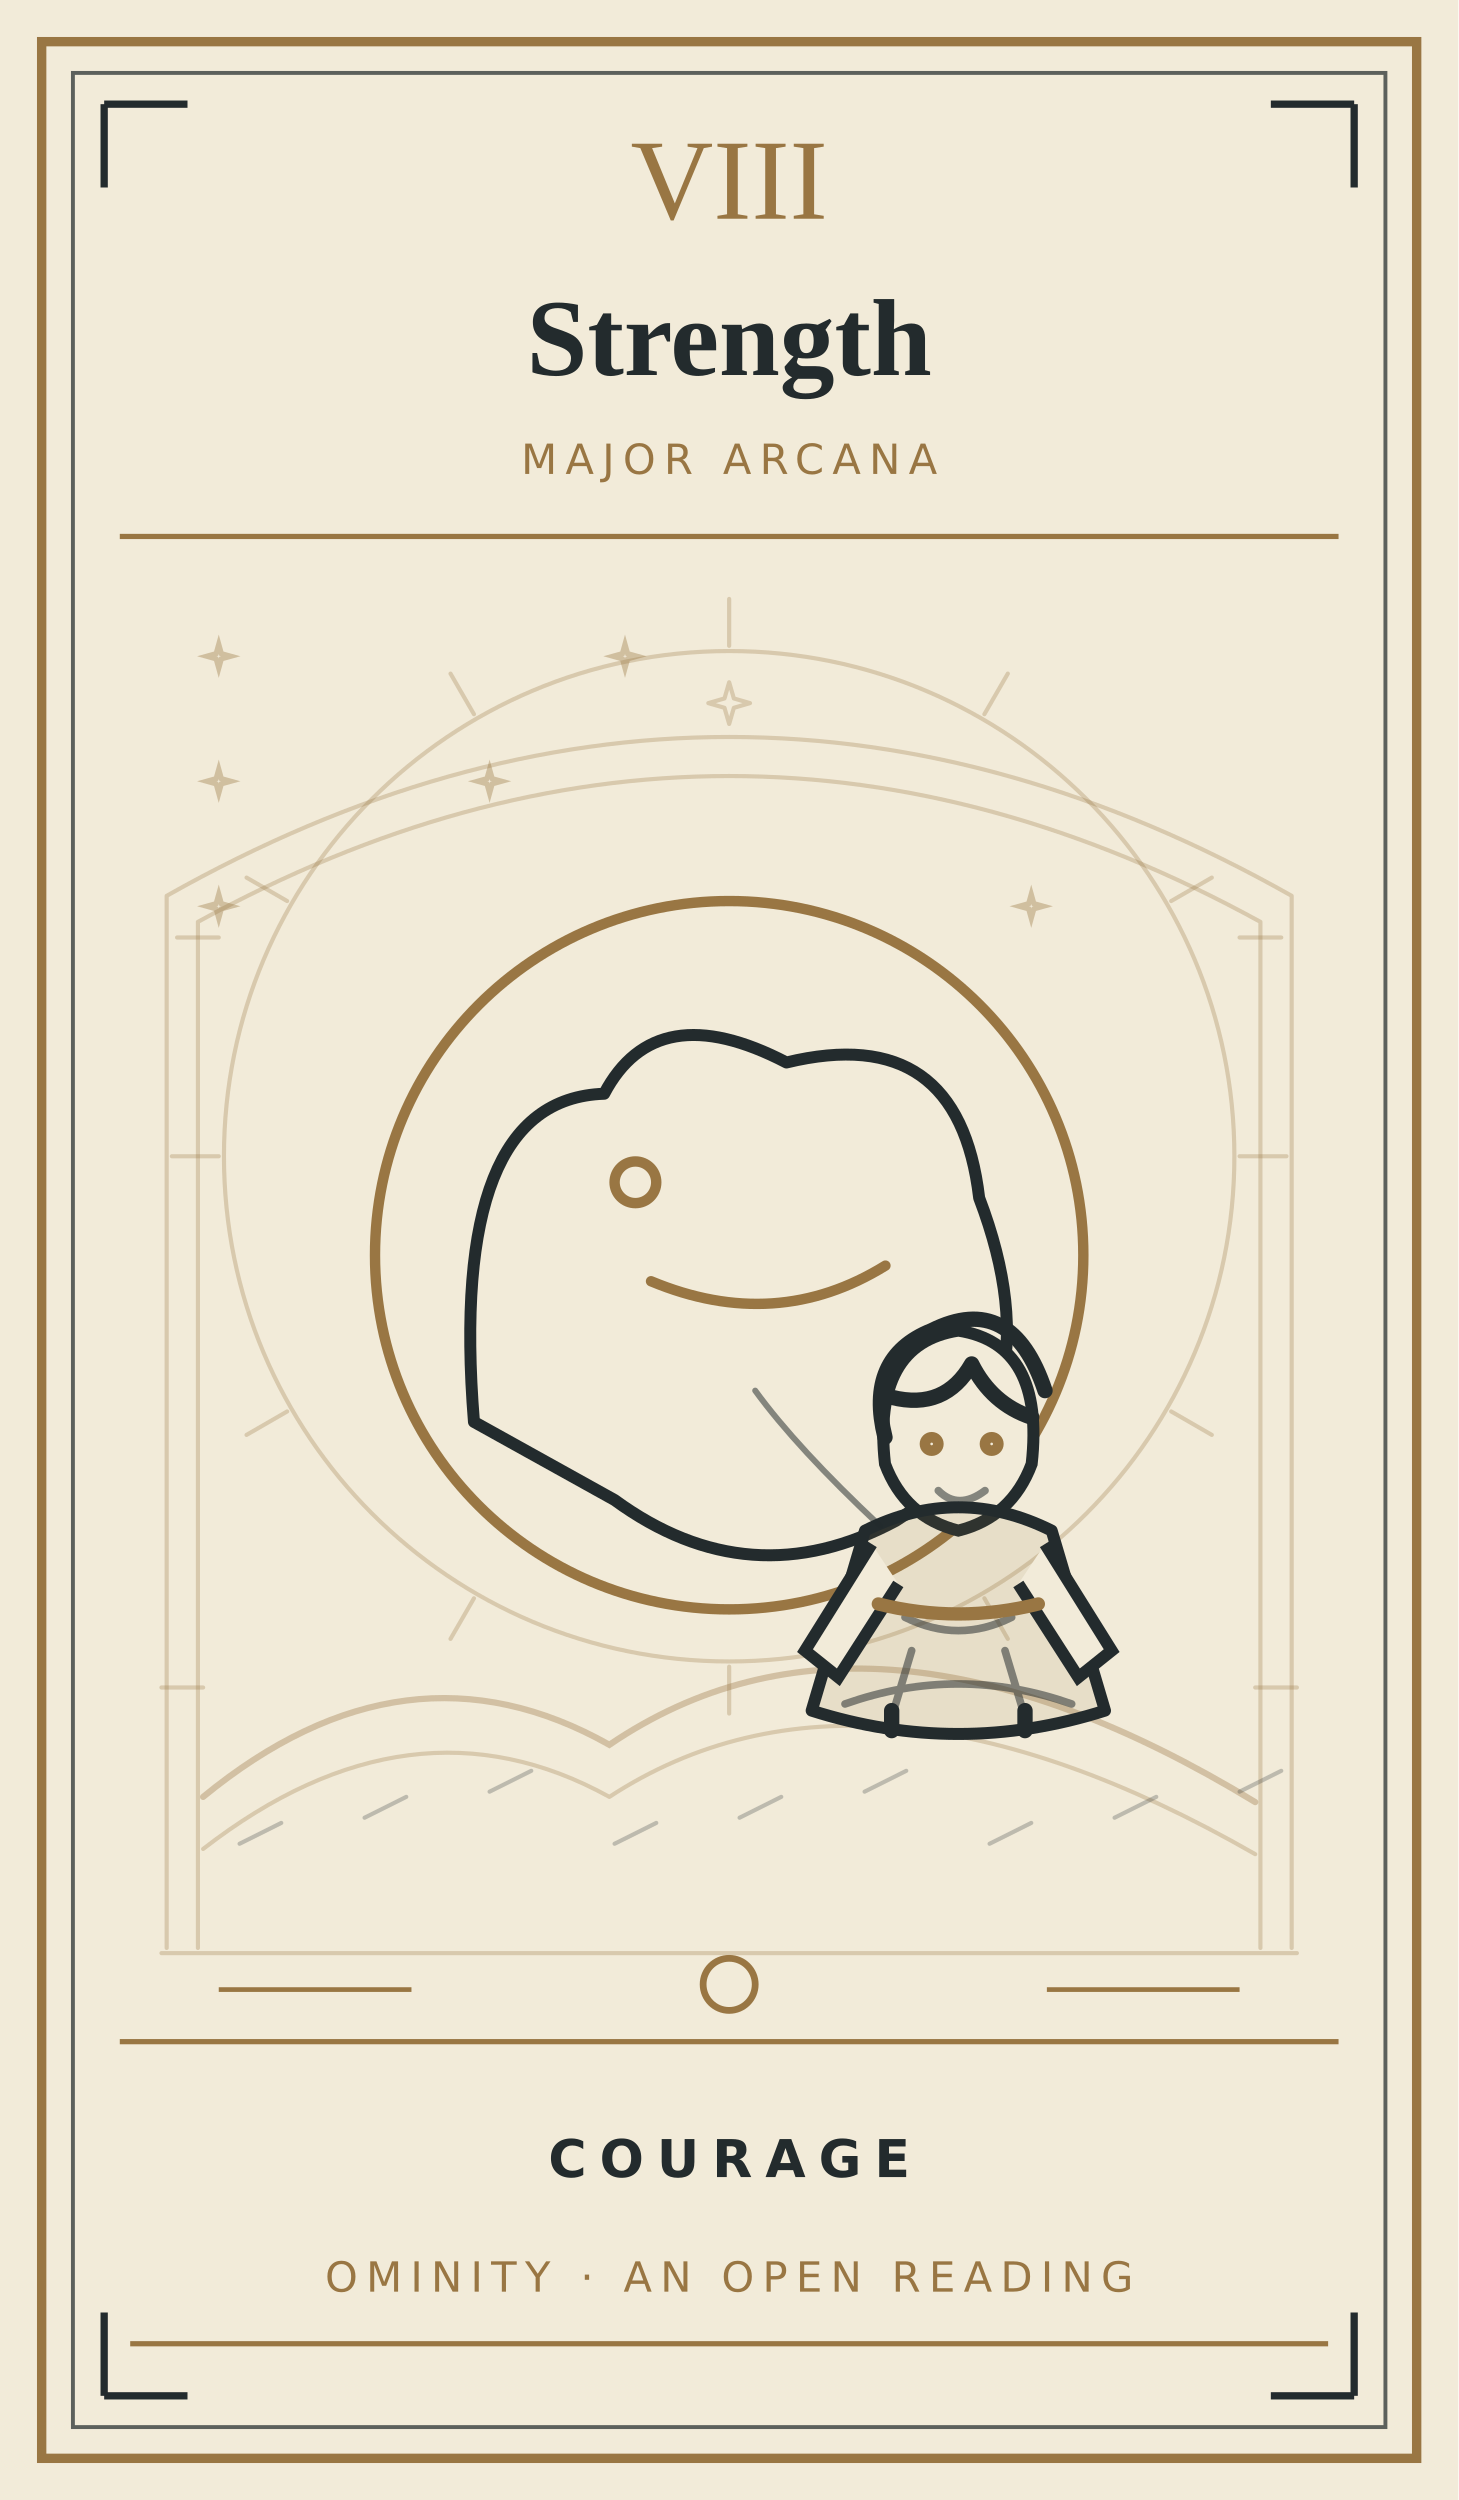
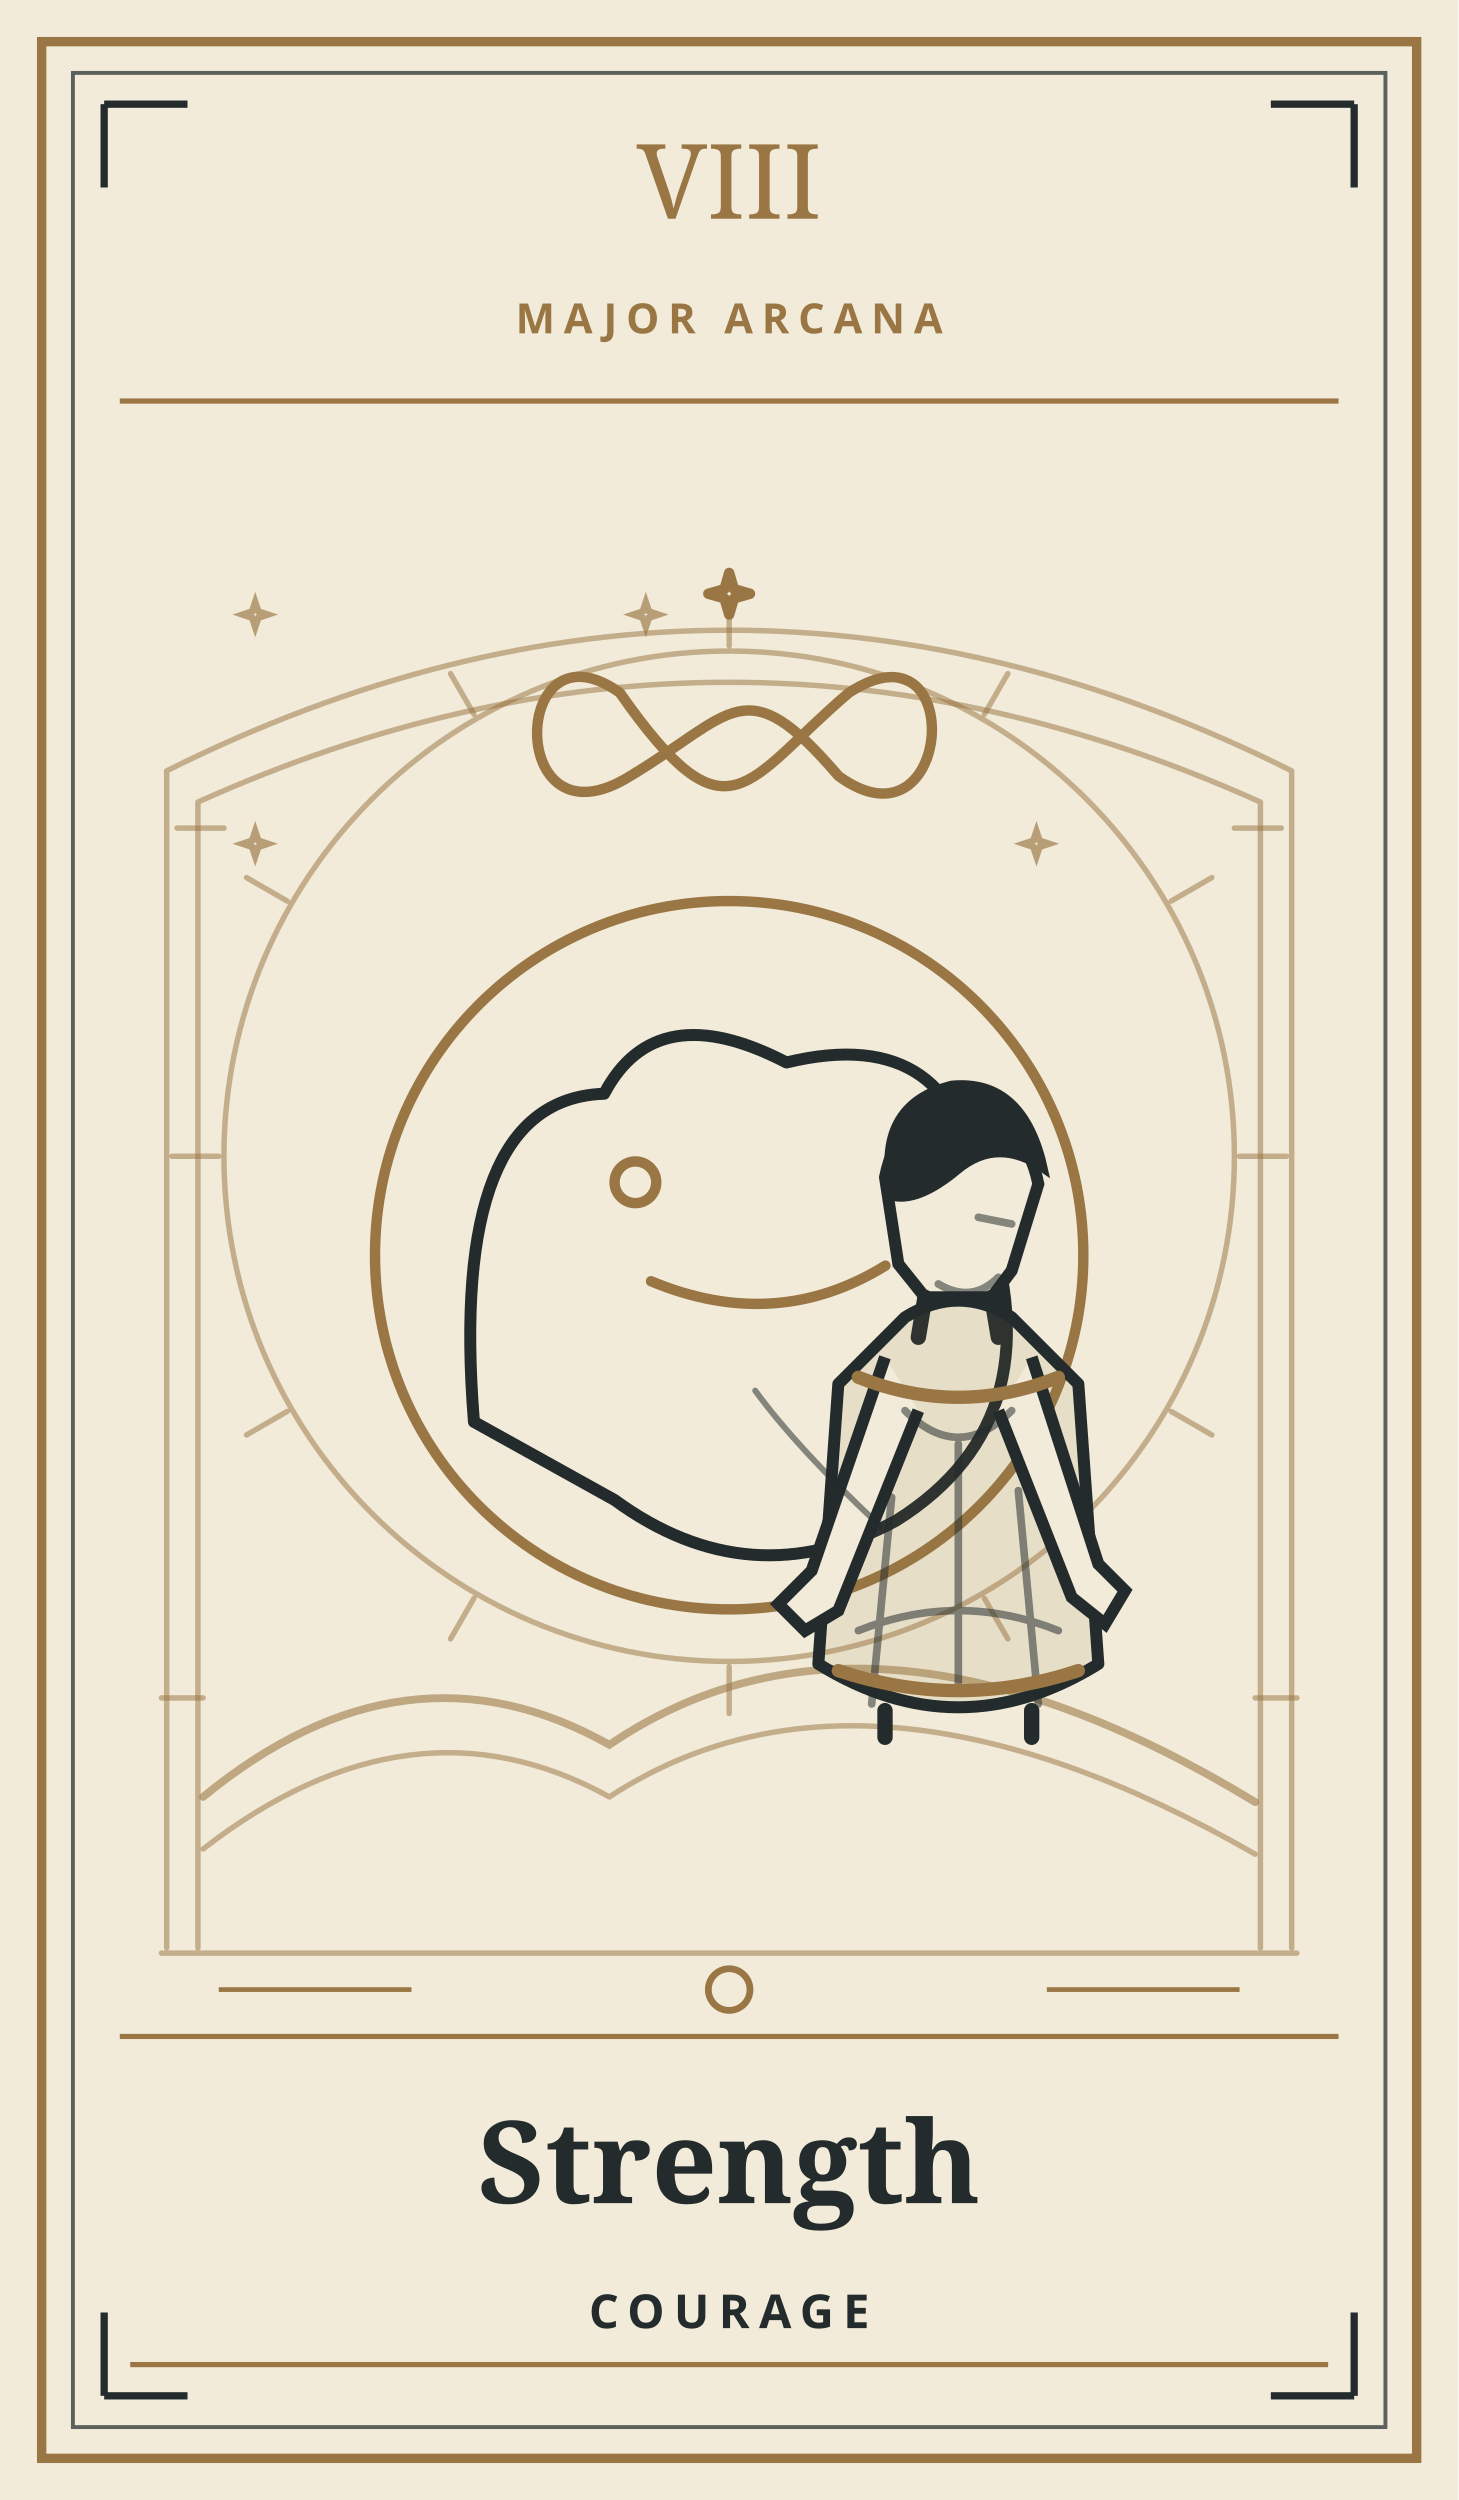
<svg xmlns="http://www.w3.org/2000/svg" width="280" height="480" viewBox="0 0 280 480" role="img" aria-labelledby="title description">
  <style>
.ink{fill:none;stroke:#232b2d;stroke-width:2.3;stroke-linecap:round;stroke-linejoin:round}
.fine{fill:none;stroke:#232b2d;stroke-opacity:.53;stroke-width:1.15;stroke-linecap:round;stroke-linejoin:round}
.gold{fill:none;stroke:#997643;stroke-width:2;stroke-linecap:round;stroke-linejoin:round}
- .faint{fill:none;stroke:#997643;stroke-opacity:.38;stroke-width:1}
+ .faint{fill:none;stroke:#997643;stroke-opacity:.66;stroke-width:1.25}
+ .inkfill{fill:#232b2d;stroke:#232b2d;stroke-width:1}
+ .distant{fill:#997643;fill-opacity:.13;stroke:#997643;stroke-opacity:.58;stroke-width:1.5;stroke-linejoin:round}
+ .terrain{fill:none;stroke:#997643;stroke-opacity:.76;stroke-width:1.9;stroke-linecap:round;stroke-linejoin:round}
+ .halo{fill:#997643;fill-opacity:.10;stroke:#997643;stroke-width:1.25}
+ .cloud{fill:none;stroke:#232b2d;stroke-opacity:.32;stroke-width:1.3;stroke-linecap:round}
+ .wind{fill:none;stroke:#997643;stroke-opacity:.60;stroke-width:1.1;stroke-linecap:round}
+ .hands{fill:none;stroke:#232b2d;stroke-width:2.4;stroke-linecap:round;stroke-linejoin:round}
+ .arch{fill:none;stroke:#997643;stroke-width:1.8;stroke-linecap:round;stroke-linejoin:round}
+ .tension{fill:none;stroke:#997643;stroke-opacity:.55;stroke-width:1.5;stroke-linecap:round}
+ .bridge{fill:none;stroke:#997643;stroke-width:2.3;stroke-linecap:round}
+ .ridge{fill:none;stroke:#232b2d;stroke-opacity:.46;stroke-width:1.6;stroke-linejoin:round}
+ .motion{fill:none;stroke:#997643;stroke-opacity:.54;stroke-width:2;stroke-linecap:round}
+ .beast{fill:#997643;fill-opacity:.23;stroke:#232b2d;stroke-width:1.8;stroke-linejoin:round}
+ .regalia{fill:#997643;fill-opacity:.25;stroke:#997643;stroke-width:1.6;stroke-linejoin:round}
+ .petal{fill:#f2ebd9;stroke:#997643;stroke-width:1.5}
.wash{fill:#997643;fill-opacity:.11;stroke:#232b2d;stroke-width:1.8;stroke-linejoin:round}
.column{fill:#f2ebd9;stroke:#232b2d;stroke-width:2.1}
.sun{fill:#997643;fill-opacity:.2;stroke:#997643;stroke-width:2}
.paperfill{fill:#f2ebd9;stroke:#232b2d;stroke-width:1.8}
.lantern{fill:#997643;fill-opacity:.35;stroke:#232b2d;stroke-width:2}
.vine{fill:none;stroke:#997643;stroke-width:2;stroke-linecap:round;stroke-linejoin:round}
.water{fill:none;stroke:#997643;stroke-width:2;stroke-linecap:round}
.chain{fill:none;stroke:#997643;stroke-width:3;stroke-dasharray:4 4}
.lightning{fill:none;stroke:#997643;stroke-width:7;stroke-linecap:square;stroke-linejoin:miter}
- .ghost{fill:none;stroke:#997643;stroke-opacity:.29;stroke-width:.8;stroke-linecap:round;stroke-linejoin:round}
- .landscape{fill:none;stroke:#997643;stroke-opacity:.36;stroke-width:1.2;stroke-linecap:round}
- .hatch{fill:none;stroke:#232b2d;stroke-opacity:.25;stroke-width:.8;stroke-linecap:round}
- .label{font:600 10px 'DejaVu Sans',sans-serif;letter-spacing:2.5px;fill:#232b2d;text-anchor:middle}
- .number{font:22px Georgia,'Times New Roman',serif;fill:#997643;text-anchor:middle}
- .title{font:600 21px Georgia,'Times New Roman',serif;fill:#232b2d;text-anchor:middle}
- .small{font:8px 'DejaVu Sans',sans-serif;letter-spacing:1.6px;fill:#997643;text-anchor:middle}
+ .ghost{fill:none;stroke:#997643;stroke-opacity:.52;stroke-width:1.05;stroke-linecap:round;stroke-linejoin:round}
+ .landscape{fill:none;stroke:#997643;stroke-opacity:.58;stroke-width:1.5;stroke-linecap:round}
+ .hatch{fill:none;stroke:#232b2d;stroke-opacity:.42;stroke-width:1;stroke-linecap:round}
</style>
  <rect width="280" height="480" fill="#f2ebd9" />
  <rect x="8" y="8" width="264" height="464" fill="none" stroke="#997643" stroke-width="1.8" />
  <rect x="14" y="14" width="252" height="452" fill="none" stroke="#232b2d" stroke-width=".75" opacity=".72" />
-   <path d="M23 103H257M23 392H257M25 450H255" stroke="#997643" stroke-width="1" />
+   <path d="M23 77H257M23 391H257M25 454H255" stroke="#997643" stroke-width="1" />
  <path d="M20 20L36 20M20 20L20 36M260 20L244 20M260 20L260 36M20 460L36 460M20 460L20 444M260 460L244 460M260 460L260 444" stroke="#232b2d" stroke-width="1.4" />
-   <text class="number" x="140" y="42">VIII</text>
-   <text class="title" x="140" y="72">Strength</text>
-   <text class="small" x="140" y="91">MAJOR ARCANA</text>
+   <text class="number" x="140" y="42" font-family="Noto Serif" font-size="20" font-weight="400" fill="#997643" text-anchor="middle">VIII</text>
+   <text class="small" x="140" y="64" font-family="Noto Sans" font-size="8" font-weight="600" letter-spacing="1.7" fill="#997643" text-anchor="middle">MAJOR ARCANA</text>
  <g clip-path="url(#window)">
-     <path class="ghost" d="M32 374V172Q140 111 248 172V374" />
-     <path class="ghost" d="M38 374V177Q140 121 242 177V374" />
+     <path class="ghost" d="M32 374V148Q140 94 248 148V374" />
+     <path class="ghost" d="M38 374V154Q140 108 242 154V374" />
    <path class="ghost" d="M31 375H249" />
-     <path class="ghost" d="M140 131L140.9 134.1L144 135L140.9 135.9L140 139L139.1 135.9L136 135L139.1 134.1Z" />
-     <path class="ghost" d="M34 180L42 180M238 180L246 180M31 324L39 324M241 324L249 324" />
+     <path class="gold" d="M140 110L140.9 113.1L144 114L140.9 114.9L140 118L139.1 114.9L136 114L139.1 113.1Z" />
+     <path class="ghost" d="M34 159H43M237 159H246M31 326H39M241 326H249" />
    <path class="landscape" d="M39 345Q78 313 117 335Q167 301 241 346" />
    <path class="ghost" d="M39 355Q79 324 117 345Q166 313 241 356" />
-     <path class="hatch" d="M46 354L54 350" />
-     <path class="hatch" d="M70 349L78 345" />
-     <path class="hatch" d="M94 344L102 340" />
-     <path class="hatch" d="M118 354L126 350" />
-     <path class="hatch" d="M142 349L150 345" />
-     <path class="hatch" d="M166 344L174 340" />
-     <path class="hatch" d="M190 354L198 350" />
-     <path class="hatch" d="M214 349L222 345" />
-     <path class="hatch" d="M238 344L246 340" />
    <circle class="ghost" cx="140" cy="222" r="97" />
    <path class="ghost" d="M140 115L140 124" transform="rotate(0 140 222)" />
    <path class="ghost" d="M140 115L140 124" transform="rotate(30 140 222)" />
    <path class="ghost" d="M140 115L140 124" transform="rotate(60 140 222)" />
    <path class="ghost" d="M140 115L140 124" transform="rotate(90 140 222)" />
    <path class="ghost" d="M140 115L140 124" transform="rotate(120 140 222)" />
    <path class="ghost" d="M140 115L140 124" transform="rotate(150 140 222)" />
    <path class="ghost" d="M140 115L140 124" transform="rotate(180 140 222)" />
    <path class="ghost" d="M140 115L140 124" transform="rotate(210 140 222)" />
    <path class="ghost" d="M140 115L140 124" transform="rotate(240 140 222)" />
    <path class="ghost" d="M140 115L140 124" transform="rotate(270 140 222)" />
    <path class="ghost" d="M140 115L140 124" transform="rotate(300 140 222)" />
    <path class="ghost" d="M140 115L140 124" transform="rotate(330 140 222)" />
-     <path class="faint" d="M198 171.7L198.5 173.5L200.3 174L198.5 174.5L198 176.3L197.5 174.5L195.7 174L197.5 173.5Z" />
-     <path class="faint" d="M42 123.7L42.5 125.5L44.3 126L42.5 126.5L42 128.3L41.5 126.5L39.7 126L41.5 125.5Z" />
-     <path class="faint" d="M120 123.7L120.5 125.5L122.3 126L120.5 126.5L120 128.3L119.5 126.5L117.7 126L119.5 125.5Z" />
-     <path class="faint" d="M42 171.7L42.5 173.5L44.3 174L42.5 174.5L42 176.3L41.5 174.5L39.7 174L41.5 173.5Z" />
-     <path class="faint" d="M94 147.7L94.5 149.5L96.3 150L94.5 150.5L94 152.3L93.5 150.5L91.7 150L93.5 149.5Z" />
-     <path class="faint" d="M42 147.7L42.5 149.5L44.3 150L42.5 150.5L42 152.3L41.5 150.5L39.7 150L41.5 149.5Z" />
+     <path class="faint" d="M199 159.6L199.6 161.4L201.4 162L199.6 162.6L199 164.4L198.4 162.6L196.6 162L198.4 161.4Z" />
+     <path class="faint" d="M49 115.6L49.6 117.4L51.4 118L49.6 118.6L49 120.4L48.4 118.6L46.6 118L48.4 117.4Z" />
+     <path class="faint" d="M124 115.6L124.6 117.4L126.4 118L124.6 118.6L124 120.4L123.4 118.6L121.6 118L123.4 117.4Z" />
+     <path class="faint" d="M49 159.6L49.6 161.4L51.4 162L49.6 162.6L49 164.4L48.4 162.6L46.6 162L48.4 161.4Z" />
    <circle class="gold" cx="140" cy="241" r="68" />
    <path class="ink" d="M91 273Q86 211 116 210Q126 191 151 204Q184 196 188 230Q204 272 172 292Q144 307 118 288Z" />
    <circle class="gold" cx="122" cy="227" r="4" />
    <path class="gold" d="M125 246Q149 256 170 243" />
    <g transform="translate(184 331) scale(1.28 1.28)">
-       <path class="paperfill" d="M-11 -39Q-13 -57 0 -59Q13 -57 11 -39Q8 -31 0 -29Q-8 -31 -11 -39Z" />
-       <path class="ink" d="M-11 -43Q-14 -55 -4 -59Q8 -65 13 -50M-10 -49Q-2 -47 2 -54Q5 -48 11 -46" />
-       <circle class="gold" cx="-4" cy="-42" r="0.8" />
-       <circle class="gold" cx="5" cy="-42" r="0.8" />
-       <path class="fine" d="M-3 -35Q0 -32 4 -35" />
-       <path class="wash" d="M-14 -29Q0 -36 14 -29L22 -2Q0 5 -22 -2Z" />
-       <path class="paperfill" d="M-13 -27L-23 -11L-18 -7L-9 -21M13 -27L23 -11L18 -7L9 -21" />
-       <path class="fine" d="M-8 -16Q0 -12 8 -16M-17 -3Q0 -9 17 -3M-7 -11L-10 -1M7 -11L10 -1" />
-       <path class="ink" d="M-10 -2L-10 1M10 -2L10 1" />
-       <path class="gold" d="M-12 -18Q0 -15 12 -18" />
+       <path class="paperfill" d="M-9 -69L-11 -82Q-9 -92 0 -93Q10 -91 12 -81L8 -68L5 -64H-5Z" />
+       <path class="inkfill" d="M-10 -79Q-13 -93 -1 -96Q10 -97 13 -83Q6 -88 0 -83Q-6 -78 -10 -79Z" />
+       <path class="fine" d="M3 -76L8 -75M-3 -66Q2 -63 6 -67" />
+       <path class="ink" d="M-5 -64L-6 -58M5 -64L6 -58" />
+       <path class="wash" d="M-8 -61Q0 -66 8 -61L18 -51L21 -9Q0 4 -21 -9L-18 -51Z" />
+       <path class="paperfill" d="M-11 -55L-22 -23L-27 -18L-23 -14L-18 -17L-6 -47M11 -55L21 -24L25 -20L22 -15L17 -19L6 -47" />
+       <path class="fine" d="M-8 -47Q0 -39 8 -47M-15 -14Q0 -20 15 -14M-10 -34L-13 -3M9 -35L12 -3M0 -42V-5" />
+       <path class="gold" d="M-18 -8Q0 -2 18 -8M-15 -52Q0 -46 15 -52" />
+       <path class="ink" d="M-11 -2L-11 2M11 -2L11 2" />
    </g>
    <path class="fine" d="M169 293Q153 278 145 267" />
+     <path class="gold" d="M119 133C98 118 97 164 121 149C141 137 143 128 161 149C183 165 186 118 163 133C143 150 140 163 119 133Z" />
  </g>
  <defs>
    <clipPath id="window">
-       <rect x="24" y="106" width="232" height="282" />
+       <rect x="24" y="79" width="232" height="309" />
    </clipPath>
  </defs>
-   <path d="M42 382L79 382M201 382L238 382" stroke="#997643" stroke-width=".9" />
-   <circle cx="140" cy="381" r="5" fill="none" stroke="#997643" stroke-width="1.3" />
-   <text class="label" x="140" y="418">COURAGE</text>
-   <text class="small" x="140" y="440">OMINITY · AN OPEN READING</text>
+   <path d="M42 382H79M201 382H238" stroke="#997643" stroke-width=".9" />
+   <circle cx="140" cy="382" r="4" fill="none" stroke="#997643" stroke-width="1.3" />
+   <text class="title" x="140" y="423" font-family="Noto Serif" font-size="22" font-weight="600" fill="#232b2d" text-anchor="middle">Strength</text>
+   <text class="label" x="140" y="447" font-family="Noto Sans" font-size="9" font-weight="600" letter-spacing="1.8" fill="#232b2d" text-anchor="middle">COURAGE</text>
</svg>
